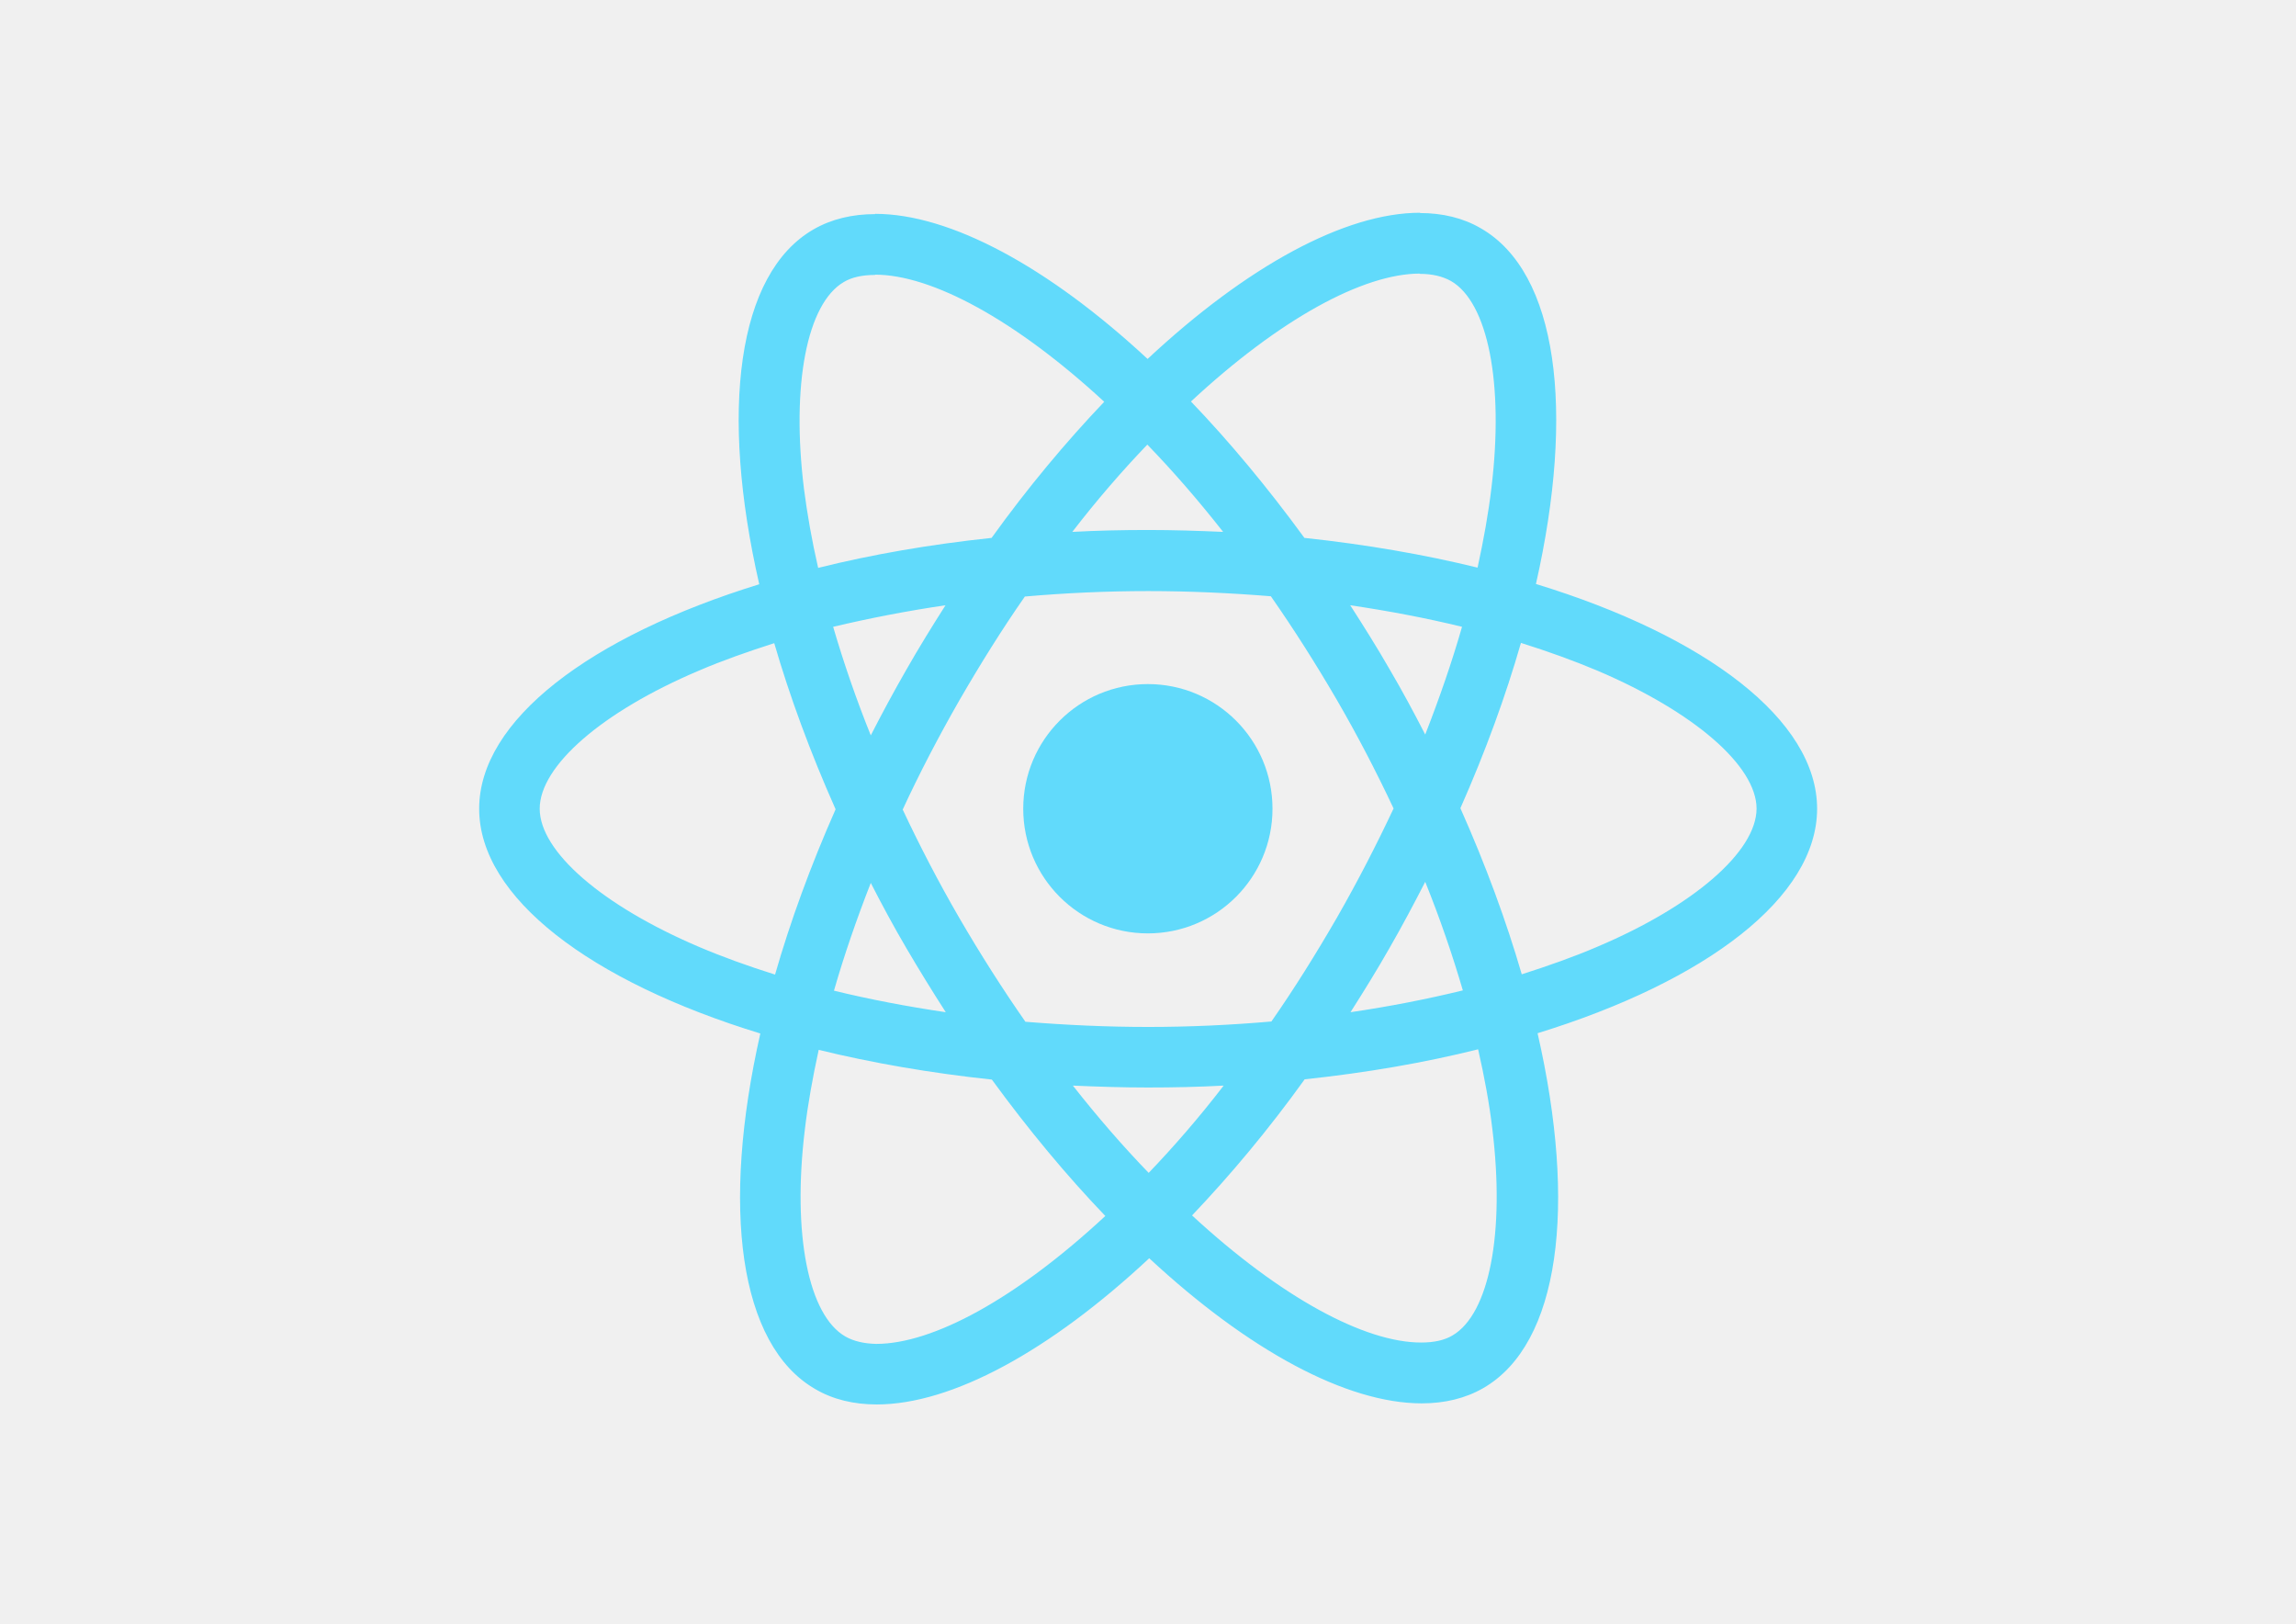
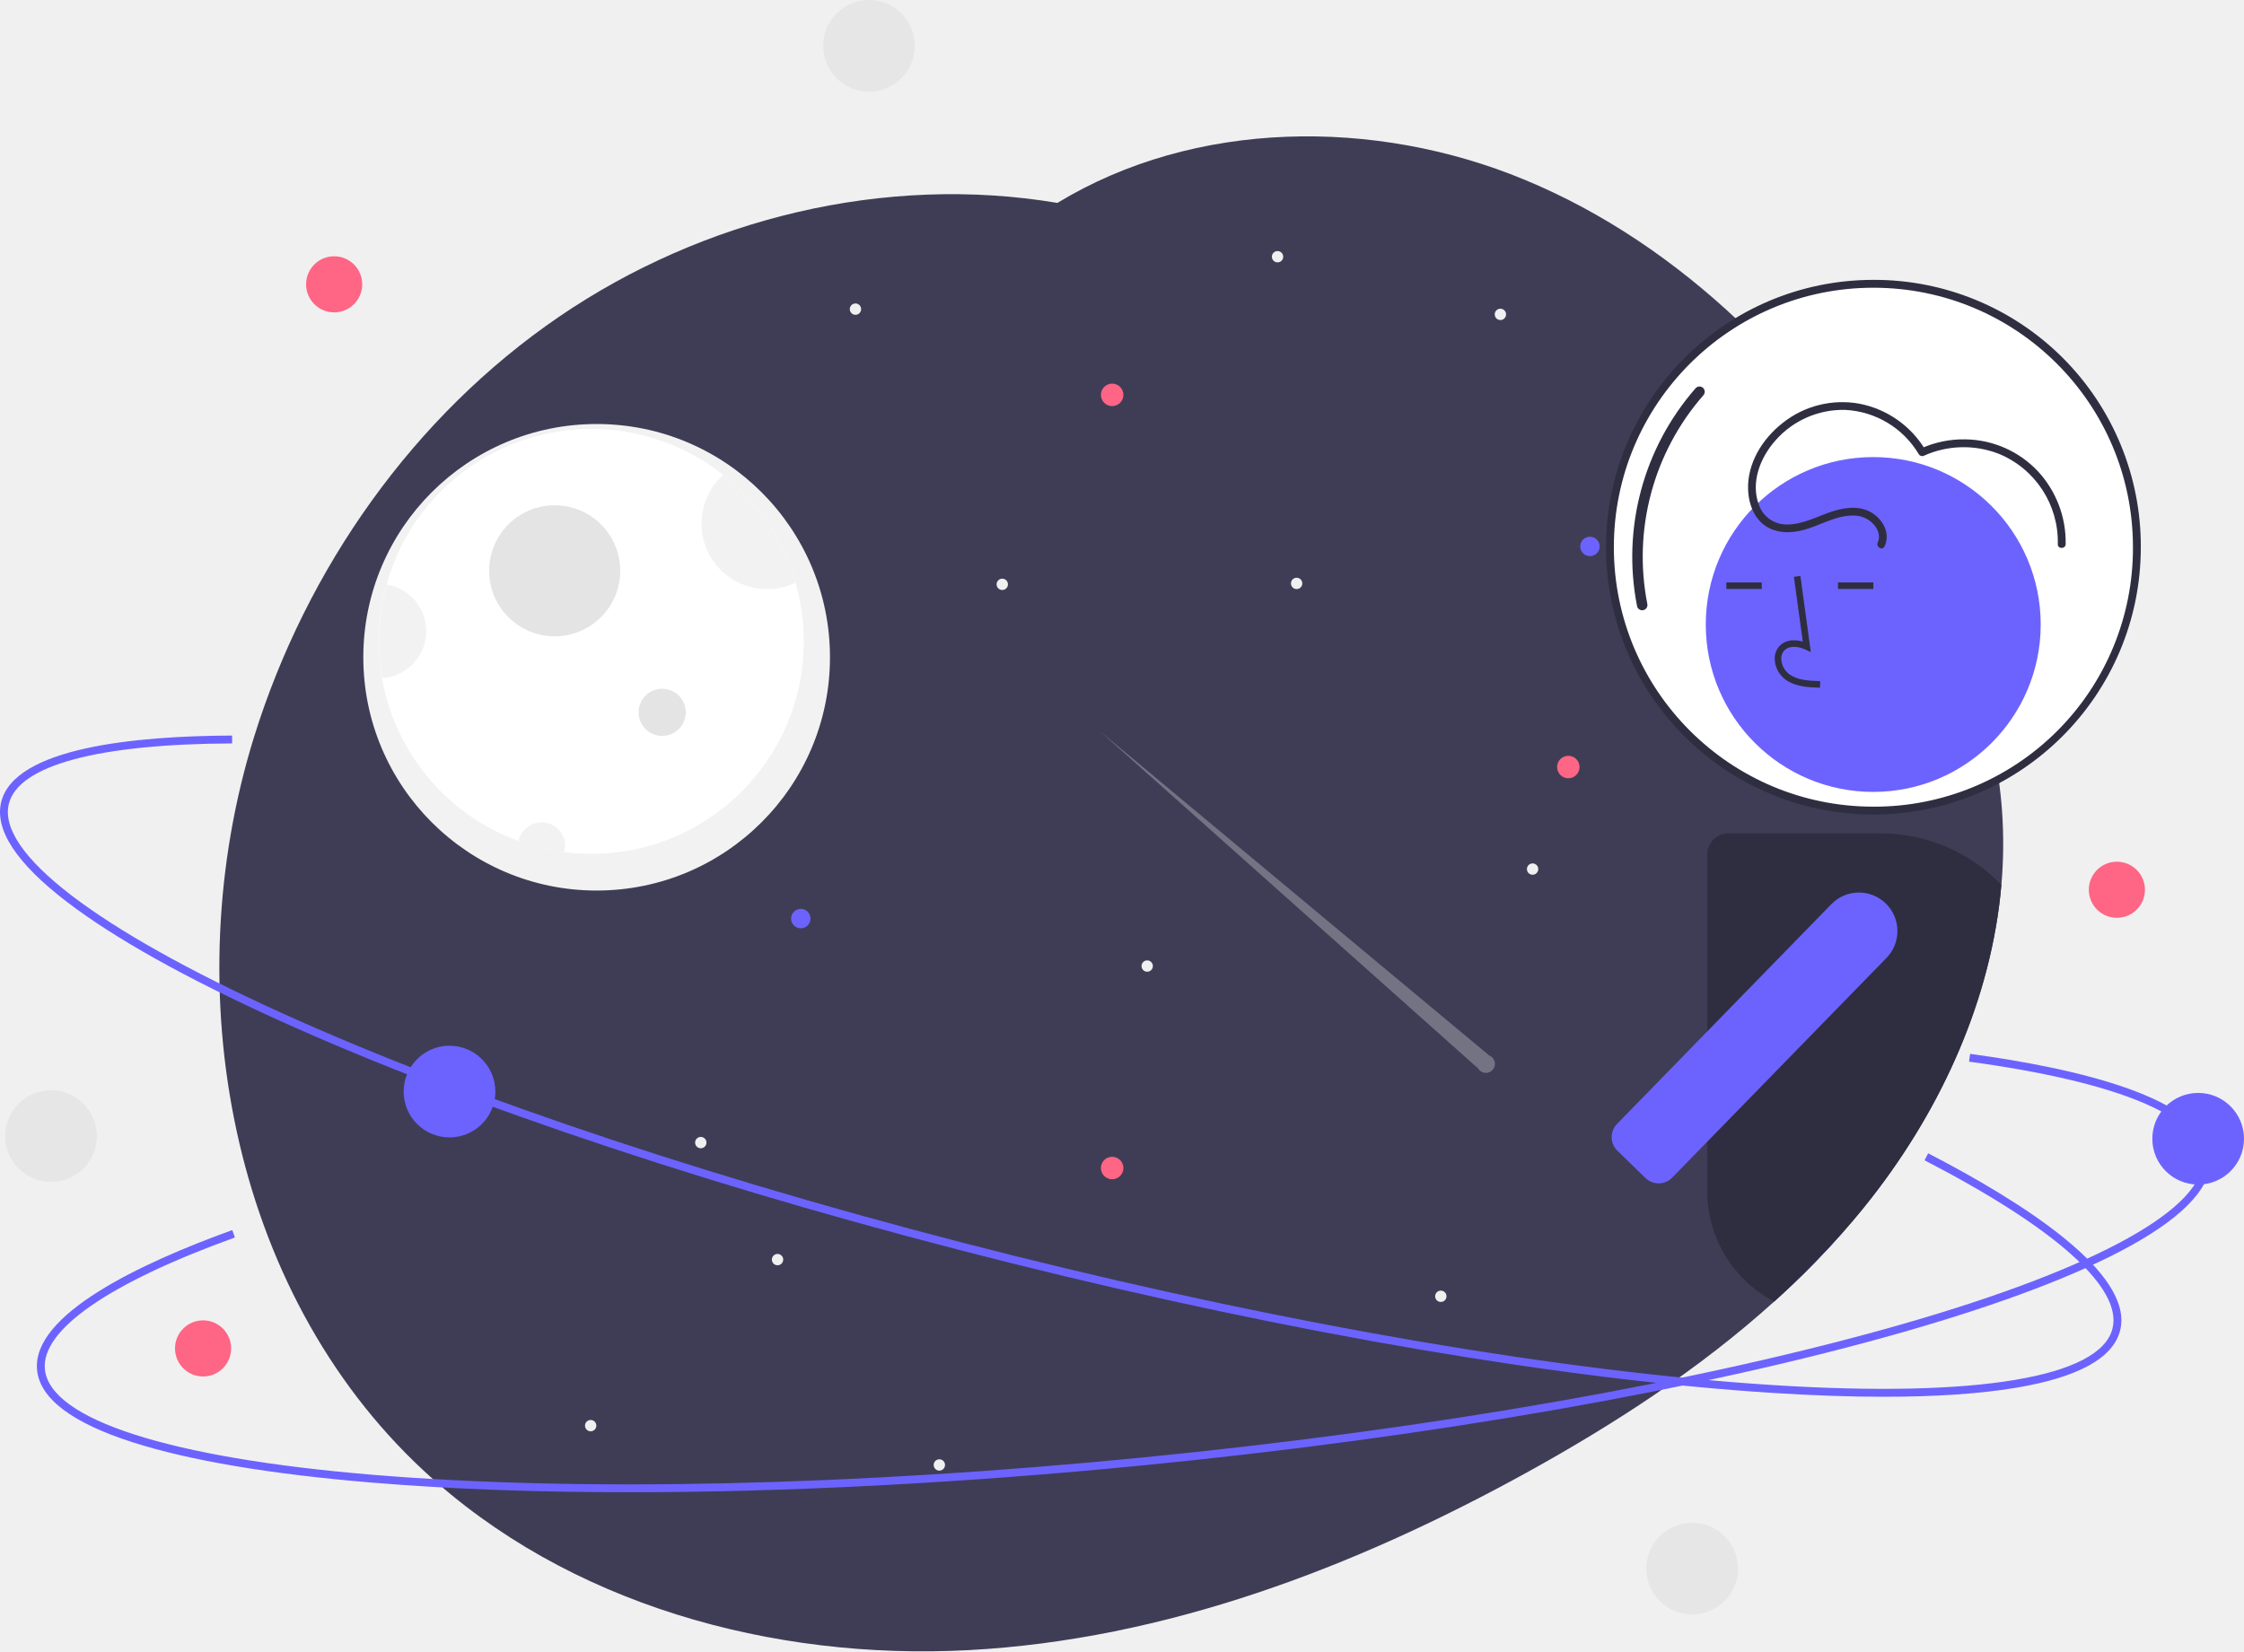
- <svg xmlns="http://www.w3.org/2000/svg" viewBox="0 0 841.9 595.3">
-   <g fill="#61DAFB">
-     <path d="M666.3 296.5c0-32.5-40.7-63.3-103.1-82.4 14.4-63.6 8-114.2-20.2-130.4-6.5-3.8-14.1-5.6-22.4-5.6v22.3c4.6 0 8.3.9 11.4 2.6 13.6 7.8 19.5 37.5 14.9 75.7-1.1 9.4-2.9 19.3-5.1 29.4-19.6-4.8-41-8.5-63.5-10.9-13.5-18.5-27.5-35.3-41.6-50 32.6-30.3 63.2-46.9 84-46.9V78c-27.5 0-63.5 19.6-99.9 53.6-36.4-33.8-72.4-53.2-99.9-53.2v22.3c20.7 0 51.4 16.5 84 46.6-14 14.7-28 31.4-41.3 49.9-22.6 2.4-44 6.1-63.6 11-2.3-10-4-19.7-5.2-29-4.7-38.2 1.1-67.9 14.6-75.8 3-1.8 6.9-2.6 11.5-2.6V78.5c-8.4 0-16 1.8-22.6 5.6-28.1 16.2-34.4 66.7-19.9 130.1-62.2 19.2-102.7 49.9-102.7 82.3 0 32.5 40.7 63.3 103.1 82.4-14.4 63.6-8 114.2 20.2 130.4 6.5 3.8 14.1 5.6 22.5 5.6 27.5 0 63.5-19.6 99.9-53.6 36.4 33.8 72.4 53.2 99.9 53.2 8.4 0 16-1.8 22.6-5.6 28.1-16.2 34.4-66.7 19.9-130.1 62-19.1 102.5-49.9 102.5-82.3zm-130.2-66.7c-3.7 12.9-8.3 26.2-13.5 39.5-4.1-8-8.4-16-13.1-24-4.6-8-9.5-15.8-14.4-23.4 14.2 2.1 27.9 4.7 41 7.9zm-45.8 106.5c-7.8 13.5-15.8 26.3-24.1 38.2-14.9 1.3-30 2-45.2 2-15.1 0-30.2-.7-45-1.9-8.3-11.9-16.4-24.6-24.2-38-7.6-13.1-14.5-26.4-20.8-39.8 6.2-13.4 13.2-26.8 20.7-39.9 7.8-13.5 15.8-26.3 24.1-38.2 14.9-1.3 30-2 45.2-2 15.1 0 30.2.7 45 1.9 8.3 11.9 16.4 24.6 24.2 38 7.6 13.1 14.5 26.4 20.8 39.8-6.3 13.4-13.2 26.8-20.7 39.9zm32.3-13c5.4 13.4 10 26.8 13.8 39.8-13.1 3.2-26.9 5.9-41.2 8 4.9-7.7 9.8-15.6 14.4-23.7 4.6-8 8.9-16.1 13-24.1zM421.2 430c-9.3-9.6-18.6-20.3-27.8-32 9 .4 18.2.7 27.5.7 9.4 0 18.7-.2 27.8-.7-9 11.7-18.3 22.4-27.5 32zm-74.4-58.9c-14.2-2.1-27.9-4.7-41-7.9 3.7-12.9 8.3-26.2 13.5-39.5 4.1 8 8.4 16 13.1 24 4.7 8 9.5 15.8 14.4 23.4zM420.7 163c9.3 9.6 18.6 20.3 27.8 32-9-.4-18.2-.7-27.5-.7-9.4 0-18.7.2-27.8.7 9-11.7 18.3-22.4 27.5-32zm-74 58.9c-4.9 7.7-9.8 15.6-14.4 23.7-4.6 8-8.9 16-13 24-5.4-13.4-10-26.8-13.8-39.8 13.1-3.1 26.9-5.8 41.2-7.9zm-90.5 125.2c-35.4-15.1-58.3-34.9-58.3-50.6 0-15.7 22.9-35.6 58.3-50.6 8.6-3.7 18-7 27.7-10.1 5.7 19.6 13.2 40 22.5 60.9-9.2 20.8-16.6 41.1-22.2 60.6-9.9-3.1-19.3-6.5-28-10.2zM310 490c-13.6-7.8-19.5-37.5-14.9-75.7 1.1-9.4 2.9-19.3 5.1-29.4 19.6 4.8 41 8.5 63.5 10.9 13.5 18.5 27.5 35.3 41.6 50-32.6 30.3-63.2 46.9-84 46.9-4.5-.1-8.3-1-11.3-2.7zm237.2-76.2c4.7 38.2-1.1 67.9-14.6 75.8-3 1.8-6.9 2.6-11.5 2.6-20.7 0-51.4-16.5-84-46.6 14-14.7 28-31.4 41.3-49.9 22.6-2.4 44-6.1 63.6-11 2.3 10.1 4.1 19.8 5.2 29.1zm38.5-66.7c-8.6 3.7-18 7-27.7 10.1-5.7-19.6-13.2-40-22.5-60.9 9.2-20.8 16.6-41.1 22.2-60.6 9.9 3.1 19.3 6.5 28.1 10.2 35.4 15.1 58.3 34.9 58.3 50.6-.1 15.7-23 35.6-58.4 50.6zM320.8 78.4z" />
-     <circle cx="420.9" cy="296.5" r="45.7" />
-     <path d="M520.5 78.1z" />
-   </g>
+ <svg xmlns="http://www.w3.org/2000/svg" data-name="Layer 1" width="855.94" height="630.066" viewBox="0 0 855.94 630.066">
+   <path d="M935.432,472.558c-3.73,43.08-22.51,84.71-49.3,119.14q-1.68,2.16-3.4,4.28-3.87,4.77-7.94,9.36-4.98,5.655-10.25,11.05-4.29,4.44-8.78,8.69-3.465,3.315-7.01,6.5c-28.43,25.69-61.09,46.89-94.74,65.43-65.67,36.17-137.65,63.57-212.52,67.56-74.86,3.98-153.01-17.46-207.91-68.52-73.99-68.81-94.64-183.58-64.6-280.05,19.98-64.18,60.76-122.24,116.26-160.16,55.02-37.59,124.43-54.51,190.12-43.45,52.44-31.87,121.09-32.48,178.1-8.89,30.42,12.59,57.72,31.31,81.67,53.93a339.343,339.343,0,0,1,30.72,33.23q1.455,1.785,2.88,3.6,5.97,7.545,11.55,15.4,8.01,11.265,15.21,23.03c1.32,2.16,2.63,4.33,3.91,6.52.86,1.47,1.73,2.95,2.58,4.44a.298.298,0,0,1,.04.1c13.31,23.41,24.19,48.39,29.86,74.5,1,4.62,1.84,9.26,2.49,13.94v.01q.855,5.955,1.29,11.97A176.977,176.977,0,0,1,935.432,472.558Z" transform="translate(-172.0302 -134.967)" fill="#3f3d56" />
+   <path d="M740.074,537.684,591.612,414.006,735.84,542.638a3.442,3.442,0,1,0,4.234-4.954Z" transform="translate(-172.0302 -134.967)" fill="#f0f0f0" opacity="0.3" />
+   <circle cx="227.582" cy="250.781" r="89" fill="#f2f2f2" />
+   <path d="M478.612,379.748a80.994,80.994,0,0,1-81,81,81.572,81.572,0,0,1-27.8-4.9,81.055,81.055,0,1,1,108.8-76.1Z" transform="translate(-172.0302 -134.967)" fill="#fff" />
+   <circle cx="211.582" cy="217.781" r="25" fill="#e4e4e4" />
+   <path d="M475.452,357.278a25.001,25.001,0,0,1-27.6-41.08A81.053,81.053,0,0,1,475.452,357.278Z" transform="translate(-172.0302 -134.967)" fill="#f2f2f2" />
+   <circle cx="252.582" cy="271.781" r="9" fill="#e4e4e4" />
+   <path d="M387.612,457.748a9.046,9.046,0,0,1-.31,2.34,79.528,79.528,0,0,1-17.49-4.24,9.002,9.002,0,0,1,17.8,1.9Z" transform="translate(-172.0302 -134.967)" fill="#f2f2f2" />
+   <path d="M334.612,375.748a18.002,18.002,0,0,1-16.8,17.96,81.548,81.548,0,0,1,1.76-35.71A18,18,0,0,1,334.612,375.748Z" transform="translate(-172.0302 -134.967)" fill="#f2f2f2" />
+   <circle cx="606.457" cy="208.483" r="3.702" fill="#6c63ff" />
+   <circle cx="572.302" cy="119.949" r="2.163" fill="#f0f0f0" />
+   <circle cx="225.302" cy="543.949" r="2.163" fill="#f0f0f0" />
+   <circle cx="584.581" cy="331.594" r="2.163" fill="#f0f0f0" />
+   <circle cx="305.457" cy="350.483" r="3.702" fill="#6c63ff" />
+   <circle cx="171.457" cy="416.483" r="17.483" fill="#6c63ff" />
+   <circle cx="267.302" cy="435.949" r="2.163" fill="#f0f0f0" />
+   <circle cx="487.302" cy="97.949" r="2.163" fill="#f0f0f0" />
+   <circle cx="358.302" cy="558.949" r="2.163" fill="#f0f0f0" />
+   <circle cx="326.302" cy="117.949" r="2.163" fill="#f0f0f0" />
+   <circle cx="382.302" cy="222.949" r="2.163" fill="#f0f0f0" />
+   <circle cx="296.581" cy="480.594" r="2.163" fill="#f0f0f0" />
+   <circle cx="549.581" cy="494.594" r="2.163" fill="#f0f0f0" />
+   <circle cx="437.581" cy="368.594" r="2.163" fill="#f0f0f0" />
+   <circle cx="494.581" cy="222.594" r="2.163" fill="#f0f0f0" />
+   <circle cx="598.212" cy="292.655" r="4.289" fill="#ff6584" />
+   <circle cx="424.212" cy="150.655" r="4.289" fill="#ff6584" />
+   <circle cx="424.212" cy="445.655" r="4.289" fill="#ff6584" />
+   <path d="M863.452,605.338a7.694,7.694,0,0,0-7.39,5.58,7.39,7.39,0,0,0-.3,2.12v12.04q4.485-4.245,8.78-8.69,5.265-5.4,10.25-11.05Z" transform="translate(-172.0302 -134.967)" fill="#6c63ff" />
+   <path d="M890.681,667.898q-19.368,0-42.457-1.464c-79.614-5.056-182.738-22.633-290.376-49.492-107.638-26.859-206.93-59.794-279.585-92.734-35.393-16.047-62.556-31.236-80.735-45.147-19.247-14.727-27.666-27.564-25.024-38.153,5.148-20.629,50.731-25.142,88.064-25.295l.013,3c-51.268.21-81.514,8.387-85.166,23.022-4.652,18.64,33.287,47.741,104.087,79.841,72.496,32.868,171.605,65.739,279.073,92.557,107.467,26.816,210.401,44.363,289.84,49.408,77.579,4.928,124.743-2.938,129.395-21.578,3.862-15.477-21.598-38.275-71.689-64.198l1.379-2.664c36.397,18.836,78.646,45.852,73.222,67.589-2.643,10.589-16.105,17.965-40.015,21.923C927.076,666.767,910.335,667.898,890.681,667.898Z" transform="translate(-172.0302 -134.967)" fill="#6c63ff" />
+   <circle cx="714.582" cy="208.781" r="100.5" fill="#fff" />
+   <path d="M886.612,241.748a102,102,0,1,0,102,102A101.635,101.635,0,0,0,886.612,241.748Zm0,201a99,99,0,1,1,99-99A98.618,98.618,0,0,1,886.612,442.748Z" transform="translate(-172.0302 -134.967)" fill="#2f2e41" />
+   <path d="M798.417,367.818a2.001,2.001,0,0,1-1.957-1.598,97.669,97.669,0,0,1,22.341-83.135,2,2,0,0,1,2.986,2.661A93.597,93.597,0,0,0,800.378,365.415a2.002,2.002,0,0,1-1.961,2.403Z" transform="translate(-172.0302 -134.967)" fill="#2f2e41" />
+   <circle cx="714.519" cy="238.274" r="63.877" fill="#6c63ff" />
+   <path d="M866.248,397.357c-4.141-.115-9.294-.259-13.264-3.159a10.186,10.186,0,0,1-4.008-7.606,6.852,6.852,0,0,1,2.33-5.628c2.074-1.752,5.101-2.163,8.364-1.204l-3.381-24.706,2.482-.34,3.974,29.045-2.072-.951c-2.403-1.102-5.701-1.663-7.75.069a4.403,4.403,0,0,0-1.444,3.627,7.699,7.699,0,0,0,2.982,5.671c3.089,2.257,7.197,2.548,11.856,2.678Z" transform="translate(-172.0302 -134.967)" fill="#2f2e41" />
+   <rect x="658.495" y="222.218" width="13.491" height="2.505" fill="#2f2e41" />
+   <rect x="701.08" y="222.218" width="13.491" height="2.505" fill="#2f2e41" />
+   <path d="M889.232,452.908h-57.9a8.147,8.147,0,0,0-8.14,8.14v128.33a47.67,47.67,0,0,0,25.56,42.2q3.555-3.18,7.01-6.5,4.485-4.245,8.78-8.69,5.265-5.4,10.25-11.05,4.08-4.59,7.94-9.36,1.725-2.115,3.4-4.28c26.79-34.43,45.57-76.06,49.3-119.14A64.049,64.049,0,0,0,889.232,452.908Z" transform="translate(-172.0302 -134.967)" fill="#2f2e41" />
+   <path d="M891.342,479.688a14.611,14.611,0,0,0-10.43-4.17,14.465,14.465,0,0,0-9.16,3.36,13.123,13.123,0,0,0-1.17,1.07l-47.39,48.6-34.37,35.25a6.801,6.801,0,0,0-1.28,1.8,7.296,7.296,0,0,0-.77,3.32,7.168,7.168,0,0,0,2.18,5.07l1.35,1.32,9.8,9.55.01-.01a7.291,7.291,0,0,0,4.66,1.63,7.167,7.167,0,0,0,5.07-2.18l1.59-1.62,11.38-11.67.38-.39,68.41-70.16a14.691,14.691,0,0,0-.26-20.77Z" transform="translate(-172.0302 -134.967)" fill="#6c63ff" />
+   <path d="M890.862,343.44c2.112-4.467-.053-9.238-3.764-12.091-4.676-3.595-10.722-3.001-16.04-1.299-5.822,1.863-11.514,5.216-17.804,5.023a11.131,11.131,0,0,1-10.244-7.278c-3.369-8.639.436-18.295,6.3-24.847a34.268,34.268,0,0,1,26.544-11.586,34.65,34.65,0,0,1,28.068,16.903,1.541,1.541,0,0,0,2.052.538,36.882,36.882,0,0,1,28.394-.714,36.29,36.29,0,0,1,22.58,34.492c-.05,1.931,2.95,1.93,3,0a39.892,39.892,0,0,0-10.599-27.812,38.719,38.719,0,0,0-27.567-12.168,39.336,39.336,0,0,0-17.322,3.612l2.052.538a37.699,37.699,0,0,0-25.099-17.728,36.485,36.485,0,0,0-29.424,7.328c-7.702,6.027-13.538,15.38-13.175,25.411.157,4.34,1.447,8.796,4.461,12.031,3.86,4.143,9.622,4.859,14.946,3.798,7.076-1.411,13.535-6.064,20.911-5.921a10.212,10.212,0,0,1,7.642,3.445c1.625,1.833,2.604,4.47,1.497,6.811-.821,1.736,1.765,3.26,2.59,1.514Z" transform="translate(-172.0302 -134.967)" fill="#2f2e41" />
+   <path d="M412.094,704.323c-35.599.001-68.694-1.221-98.322-3.686-38.727-3.223-69.415-8.403-91.21-15.396-23.077-7.405-35.319-16.667-36.388-27.528-2.083-21.158,39.334-40.725,74.445-53.413l1.02,2.822c-48.217,17.424-73.957,35.286-72.479,50.298,1.882,19.119,47.392,33.781,124.862,40.228,79.325,6.601,183.717,4.262,293.947-6.59,110.23-10.849,213.076-28.906,289.591-50.846,74.726-21.426,116.505-44.68,114.623-63.799-1.562-15.874-33.203-28.793-89.092-36.379l.403-2.973c40.61,5.512,89.479,16.762,91.674,39.058,1.069,10.861-9.133,22.332-30.323,34.094-20.015,11.109-49.104,22.173-86.458,32.883-76.685,21.988-179.72,40.081-290.125,50.948C539.002,700.86,472.017,704.323,412.094,704.323Z" transform="translate(-172.0302 -134.967)" fill="#6c63ff" />
+   <circle cx="838.457" cy="434.483" r="17.483" fill="#6c63ff" />
+   <circle cx="331.457" cy="17.483" r="17.483" fill="#e6e6e6" />
+   <circle cx="19.457" cy="433.483" r="17.483" fill="#e6e6e6" />
+   <circle cx="127.457" cy="108.483" r="10.702" fill="#ff6584" />
+   <circle cx="77.457" cy="514.483" r="10.702" fill="#ff6584" />
+   <circle cx="807.457" cy="339.483" r="10.702" fill="#ff6584" />
+   <circle cx="645.457" cy="598.483" r="17.483" fill="#e6e6e6" />
</svg>
